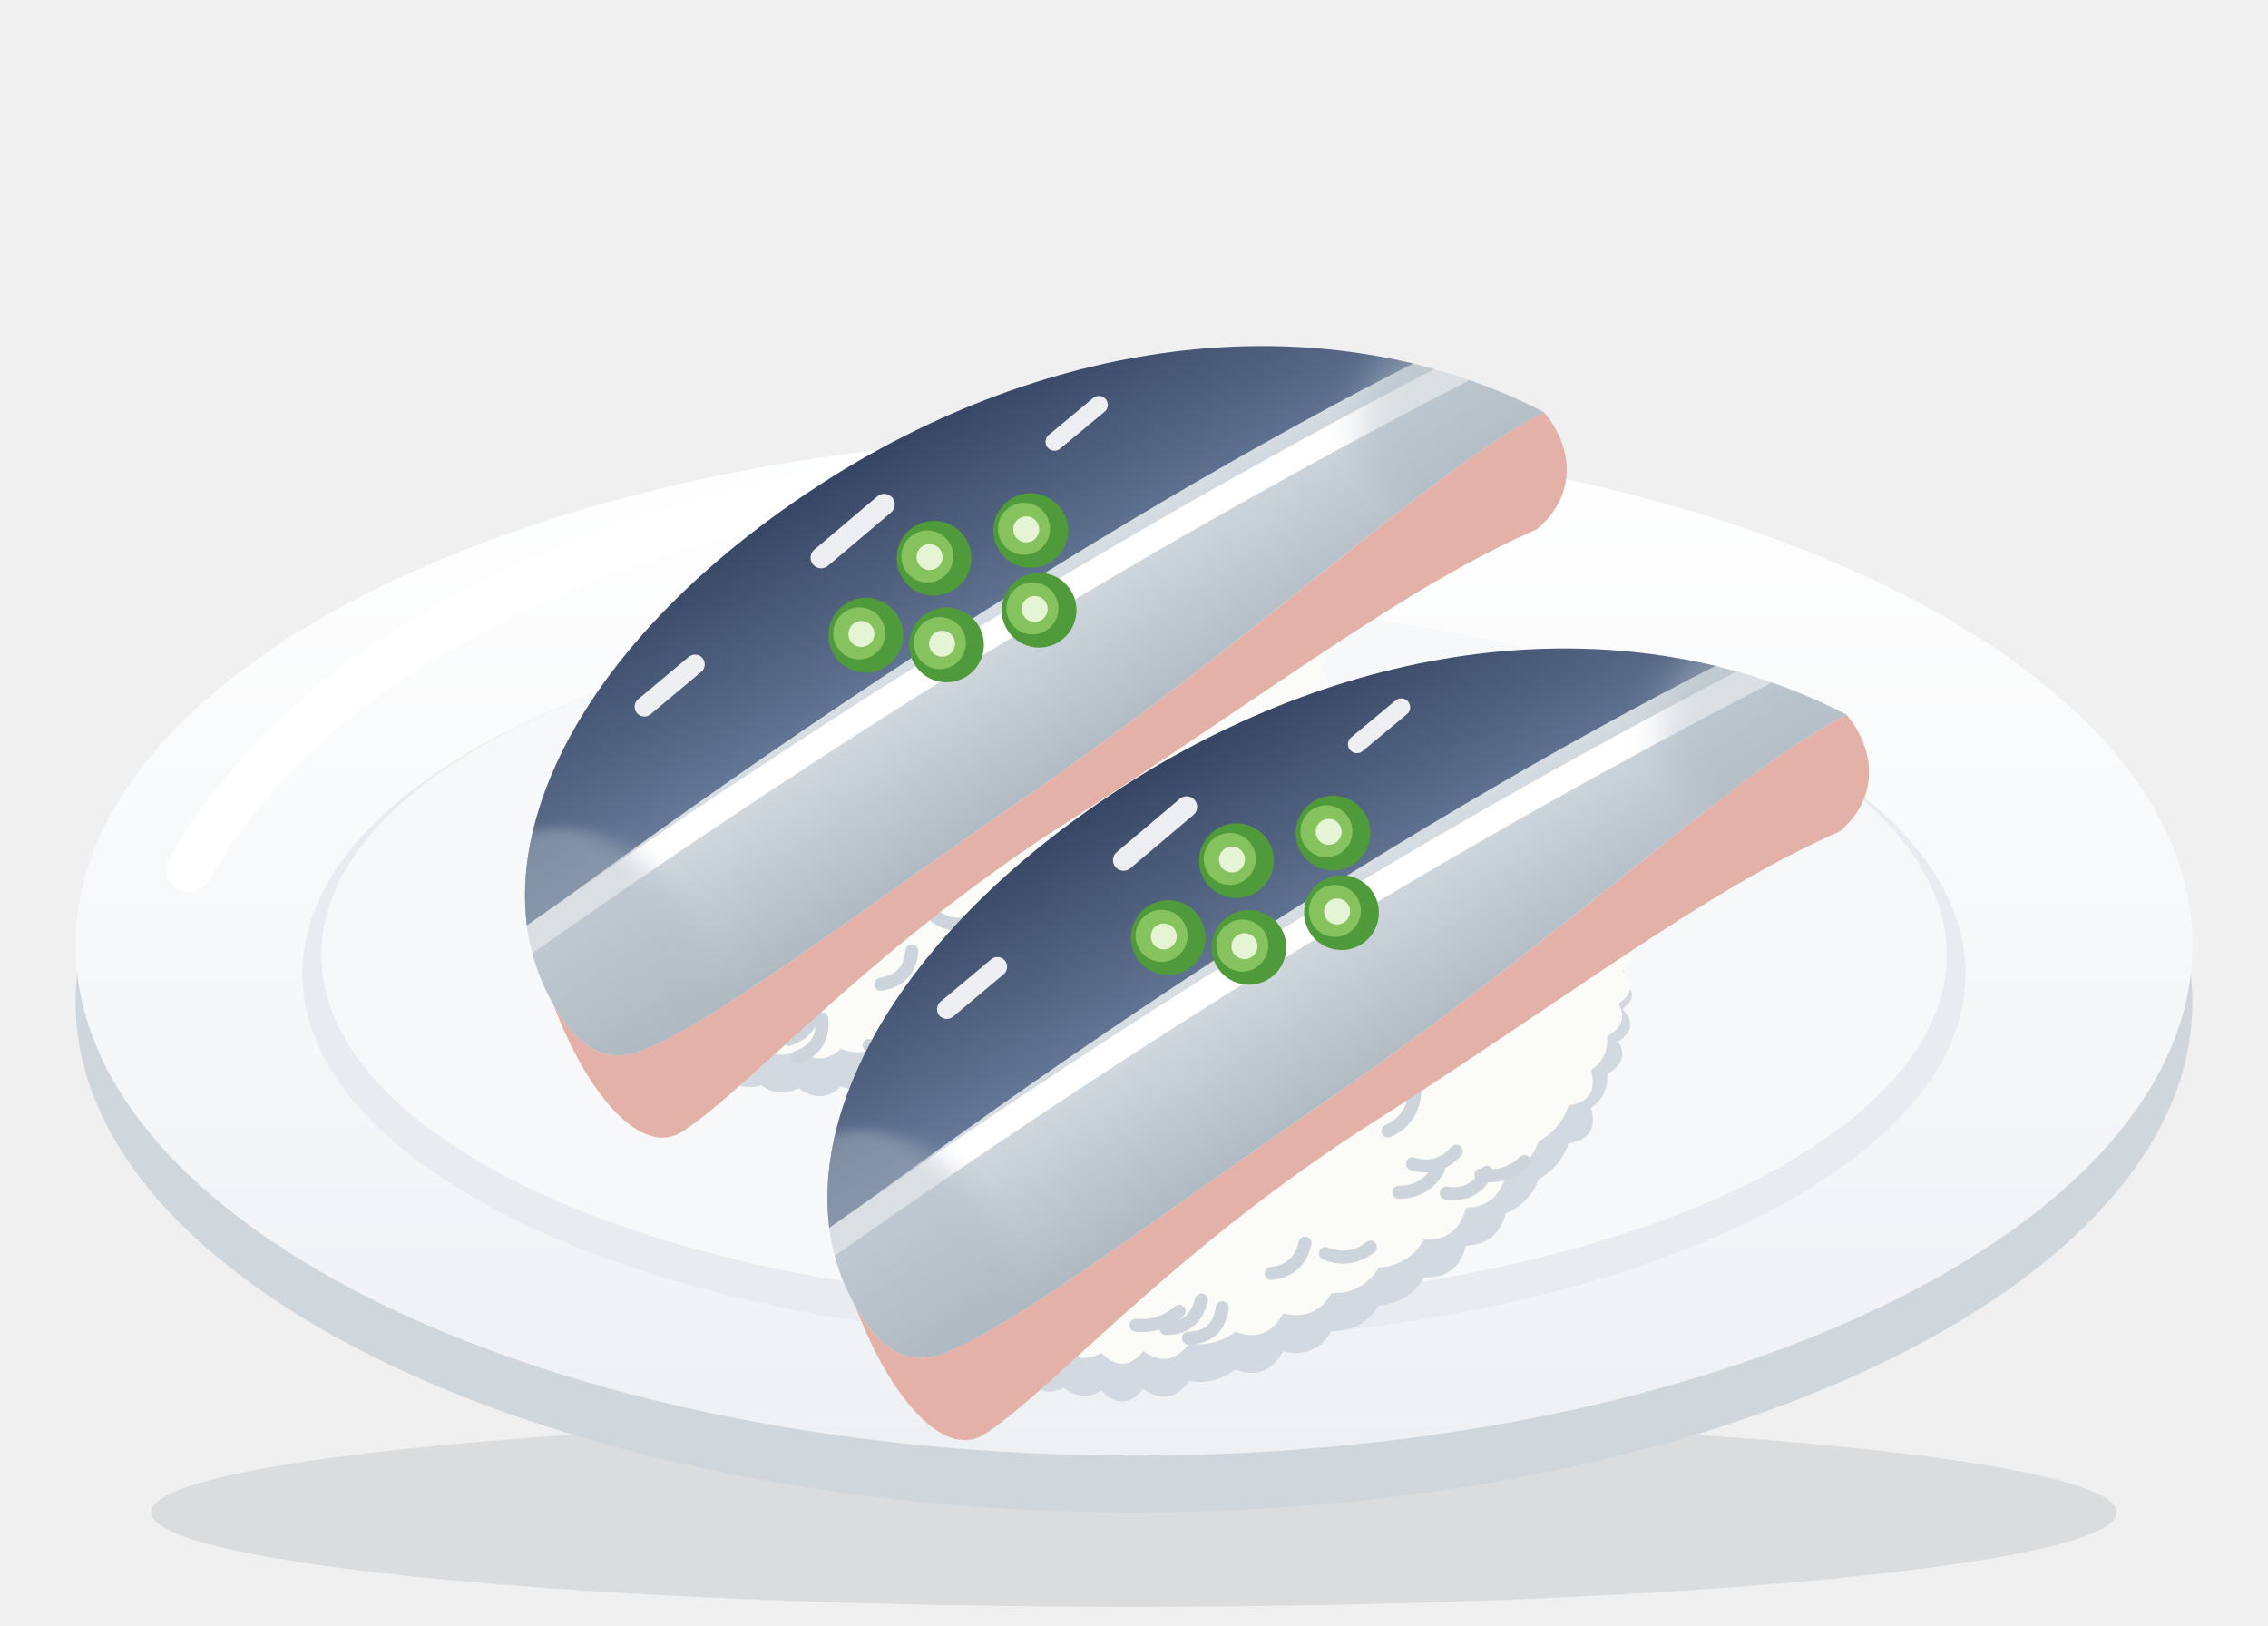
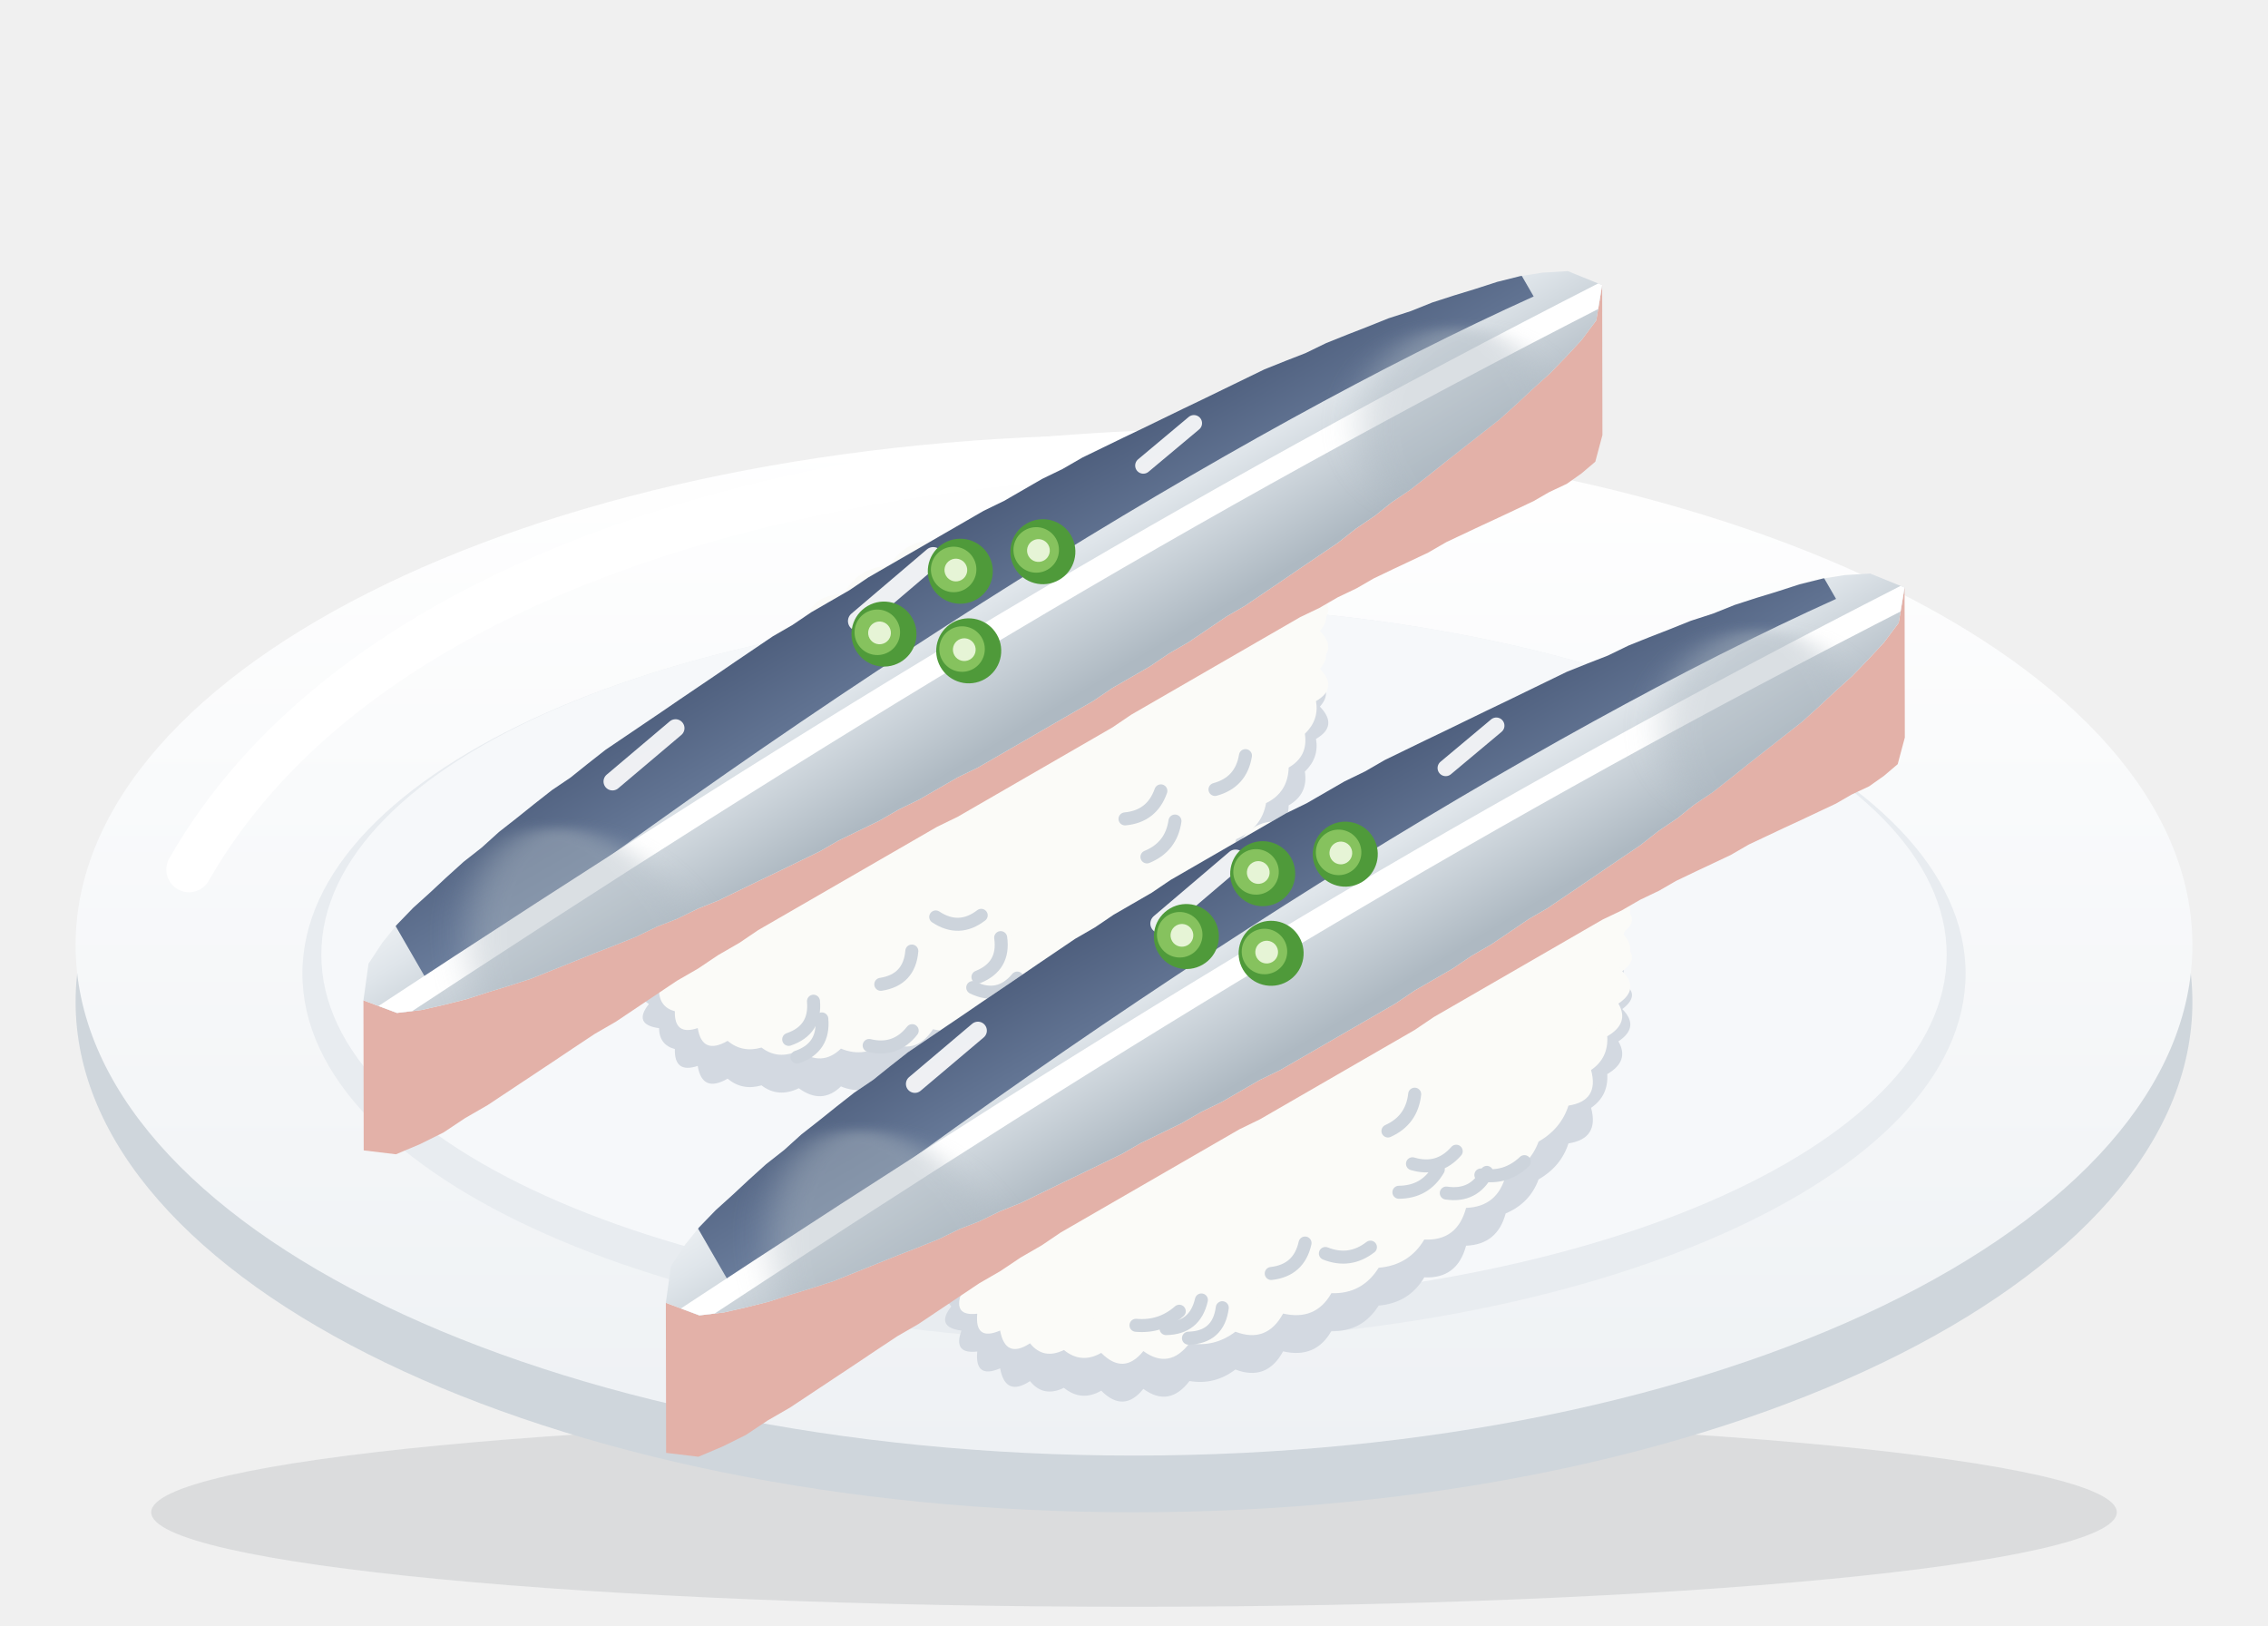
<svg xmlns="http://www.w3.org/2000/svg" viewBox="0 10 120 86">
  <defs>
    <filter id="soft" x="-20%" y="-50%" width="140%" height="200%">
      <feGaussianBlur stdDeviation="0.8" />
    </filter>
    <linearGradient id="plate" x1="0" y1="0" x2="0" y2="1">
      <stop offset="0" stop-color="#ffffff" />
      <stop offset="1" stop-color="#eef1f4" />
    </linearGradient>
    <linearGradient id="t" x1="0" y1="0" x2="0.15" y2="1">
      <stop offset="0" stop-color="#ffffff" />
      <stop offset="0.45" stop-color="#dfe5ea" />
      <stop offset="1" stop-color="#aeb9c2" />
    </linearGradient>
    <linearGradient id="back" x1="0" y1="0" x2="0" y2="1">
      <stop offset="0" stop-color="#2e3c5a" />
      <stop offset="1" stop-color="#6c7f9e" />
    </linearGradient>
  </defs>
  <ellipse cx="60" cy="90" rx="52" ry="5" fill="#1c2b36" opacity="0.10" />
  <ellipse cx="60" cy="63" rx="56" ry="27" fill="#cfd6dc" />
  <ellipse cx="60" cy="60" rx="56" ry="27" fill="url(#plate)" />
  <ellipse cx="60" cy="61.5" rx="44" ry="19.5" fill="#e8ecf0" />
  <ellipse cx="60" cy="60.5" rx="43" ry="18.5" fill="#f6f8fa" />
  <path d="M10 56 C18 42 38 35 60 34" fill="none" stroke="#fff" stroke-width="2.4" stroke-linecap="round" />
  <g transform="translate(52 54.5) rotate(-30) scale(0.86)">
    <path d="M23 0 Q23.4 0.9 22.8 1.6 Q23.3 2.8 22.1 3.2 Q22.5 4.8 20.9 4.8 Q20.5 5.9 19.3 6.2 Q18.8 7.5 17.4 7.5 Q16.6 8.8 15.1 8.7 Q14.1 9.9 12.4 9.7 Q11.2 10.9 9.6 10.5 Q8.3 12.1 6.5 11 Q5 12.5 3.3 11.4 Q1.7 12 0 11.5 Q-1.7 12.4 -3.3 11.4 Q-5 12.7 -6.5 11 Q-8.2 11.8 -9.6 10.5 Q-11.4 11.4 -12.4 9.7 Q-14.1 10 -15.1 8.7 Q-16.7 9.1 -17.4 7.5 Q-18.8 7.4 -19.3 6.2 Q-20.5 5.9 -20.9 4.8 Q-22.7 4.8 -22.1 3.2 Q-23.6 2.9 -22.8 1.6 Q-23.5 0.9 -23 0 Q-24.3 -1 -22.8 -1.6 Q-23.4 -2.8 -22.1 -3.2 Q-22.4 -4.7 -20.9 -4.8 Q-20.9 -6.2 -19.3 -6.2 Q-18.8 -7.5 -17.4 -7.5 Q-16.7 -9.1 -15.1 -8.7 Q-14.1 -10 -12.4 -9.7 Q-11.4 -11.4 -9.6 -10.5 Q-8.3 -12.1 -6.5 -11 Q-5 -12.4 -3.3 -11.4 Q-1.7 -12.4 -0 -11.5 Q1.7 -12.4 3.3 -11.4 Q5 -11.9 6.5 -11 Q8.2 -11.8 9.6 -10.5 Q11.2 -10.6 12.4 -9.7 Q14 -9.7 15.1 -8.7 Q16.5 -8.7 17.4 -7.5 Q18.9 -7.6 19.3 -6.2 Q21 -6.4 20.9 -4.8 Q22.6 -4.8 22.1 -3.2 Q23.1 -2.7 22.8 -1.6 Q23.7 -0.9 23 0 Z" fill="#d3d9e1" />
  </g>
  <g transform="translate(52 52.5) rotate(-30) scale(0.86)">
    <path d="M23 0 Q23.4 0.9 22.8 1.6 Q23.3 2.8 22.1 3.2 Q22.5 4.8 20.9 4.8 Q20.5 5.9 19.3 6.2 Q18.8 7.5 17.4 7.5 Q16.6 8.8 15.1 8.7 Q14.1 9.9 12.4 9.7 Q11.2 10.9 9.6 10.5 Q8.3 12.1 6.5 11 Q5 12.5 3.3 11.4 Q1.7 12 0 11.5 Q-1.7 12.4 -3.3 11.4 Q-5 12.7 -6.5 11 Q-8.2 11.8 -9.6 10.5 Q-11.4 11.4 -12.4 9.7 Q-14.1 10 -15.1 8.7 Q-16.7 9.1 -17.4 7.5 Q-18.8 7.4 -19.3 6.2 Q-20.5 5.9 -20.9 4.8 Q-22.7 4.8 -22.1 3.2 Q-23.6 2.9 -22.8 1.6 Q-23.5 0.9 -23 0 Q-24.3 -1 -22.8 -1.6 Q-23.4 -2.8 -22.1 -3.2 Q-22.4 -4.7 -20.9 -4.8 Q-20.9 -6.2 -19.3 -6.2 Q-18.8 -7.5 -17.4 -7.5 Q-16.7 -9.1 -15.1 -8.7 Q-14.1 -10 -12.4 -9.7 Q-11.4 -11.4 -9.6 -10.5 Q-8.3 -12.1 -6.5 -11 Q-5 -12.4 -3.3 -11.4 Q-1.7 -12.4 -0 -11.5 Q1.7 -12.4 3.3 -11.4 Q5 -11.9 6.5 -11 Q8.2 -11.8 9.6 -10.5 Q11.2 -10.6 12.4 -9.7 Q14 -9.7 15.1 -8.7 Q16.5 -8.7 17.4 -7.5 Q18.9 -7.6 19.3 -6.2 Q21 -6.4 20.9 -4.8 Q22.6 -4.8 22.1 -3.2 Q23.1 -2.7 22.8 -1.6 Q23.7 -0.9 23 0 Z" fill="#fbfbf8" />
  </g>
  <g transform="translate(52 50.5) rotate(-30) scale(0.86)">
    <path d="M23 0 Q23.4 0.9 22.8 1.6 Q23.3 2.8 22.1 3.2 Q22.5 4.8 20.9 4.8 Q20.5 5.9 19.3 6.2 Q18.8 7.5 17.4 7.5 Q16.6 8.8 15.1 8.7 Q14.1 9.9 12.4 9.7 Q11.2 10.9 9.6 10.5 Q8.3 12.1 6.5 11 Q5 12.5 3.3 11.4 Q1.7 12 0 11.5 Q-1.7 12.4 -3.3 11.4 Q-5 12.7 -6.5 11 Q-8.2 11.8 -9.6 10.5 Q-11.4 11.4 -12.4 9.7 Q-14.1 10 -15.1 8.7 Q-16.7 9.1 -17.4 7.5 Q-18.8 7.4 -19.3 6.2 Q-20.5 5.9 -20.9 4.8 Q-22.7 4.8 -22.1 3.2 Q-23.6 2.9 -22.8 1.6 Q-23.5 0.9 -23 0 Q-24.3 -1 -22.8 -1.6 Q-23.4 -2.8 -22.1 -3.2 Q-22.4 -4.7 -20.9 -4.8 Q-20.9 -6.2 -19.3 -6.2 Q-18.8 -7.5 -17.4 -7.5 Q-16.7 -9.1 -15.1 -8.7 Q-14.1 -10 -12.4 -9.7 Q-11.4 -11.4 -9.6 -10.5 Q-8.3 -12.1 -6.5 -11 Q-5 -12.4 -3.3 -11.4 Q-1.7 -12.4 -0 -11.5 Q1.7 -12.4 3.3 -11.4 Q5 -11.9 6.5 -11 Q8.2 -11.8 9.6 -10.5 Q11.2 -10.6 12.4 -9.7 Q14 -9.7 15.1 -8.7 Q16.5 -8.7 17.4 -7.5 Q18.9 -7.6 19.3 -6.2 Q21 -6.4 20.9 -4.8 Q22.6 -4.8 22.1 -3.2 Q23.1 -2.7 22.8 -1.6 Q23.7 -0.9 23 0 Z" fill="#fbfbf8" />
  </g>
  <g transform="translate(52 48.5) rotate(-30) scale(0.86)">
    <path d="M23 0 Q23.4 0.9 22.8 1.6 Q23.3 2.8 22.1 3.2 Q22.5 4.8 20.9 4.8 Q20.5 5.9 19.3 6.2 Q18.8 7.5 17.4 7.5 Q16.6 8.8 15.1 8.7 Q14.1 9.9 12.4 9.7 Q11.2 10.9 9.6 10.5 Q8.3 12.1 6.5 11 Q5 12.5 3.3 11.4 Q1.7 12 0 11.5 Q-1.7 12.4 -3.3 11.4 Q-5 12.7 -6.5 11 Q-8.2 11.8 -9.6 10.5 Q-11.4 11.4 -12.4 9.7 Q-14.1 10 -15.1 8.7 Q-16.7 9.1 -17.4 7.5 Q-18.8 7.4 -19.3 6.2 Q-20.5 5.9 -20.9 4.8 Q-22.7 4.8 -22.1 3.2 Q-23.6 2.9 -22.8 1.6 Q-23.5 0.9 -23 0 Q-24.3 -1 -22.8 -1.6 Q-23.4 -2.8 -22.1 -3.2 Q-22.4 -4.7 -20.9 -4.8 Q-20.9 -6.2 -19.3 -6.2 Q-18.8 -7.5 -17.4 -7.5 Q-16.7 -9.1 -15.1 -8.7 Q-14.1 -10 -12.4 -9.7 Q-11.4 -11.4 -9.6 -10.5 Q-8.3 -12.1 -6.5 -11 Q-5 -12.4 -3.3 -11.4 Q-1.7 -12.4 -0 -11.5 Q1.7 -12.4 3.3 -11.4 Q5 -11.9 6.5 -11 Q8.2 -11.8 9.6 -10.5 Q11.2 -10.6 12.4 -9.7 Q14 -9.7 15.1 -8.7 Q16.5 -8.7 17.4 -7.5 Q18.9 -7.6 19.3 -6.2 Q21 -6.4 20.9 -4.8 Q22.6 -4.8 22.1 -3.2 Q23.1 -2.7 22.8 -1.6 Q23.7 -0.9 23 0 Z" fill="#fbfbf8" />
  </g>
  <g transform="translate(52 52.5) rotate(-30) scale(0.86)">
    <path d="M-17.6 6.6 q1.4 1.1 2.8 0" transform="rotate(-27 -17.6 6.6)" fill="none" stroke="#cdd4dc" stroke-width="0.8" stroke-linecap="round" />
    <path d="M-17.7 7.8 q1.4 1.1 2.8 0" transform="rotate(-27 -17.7 7.8)" fill="none" stroke="#cdd4dc" stroke-width="0.8" stroke-linecap="round" />
    <path d="M-5.6 9.1 q1.4 1.1 2.8 0" transform="rotate(-30 -5.6 9.1)" fill="none" stroke="#cdd4dc" stroke-width="0.8" stroke-linecap="round" />
    <path d="M-11 6.5 q1.4 1.1 2.8 0" transform="rotate(-17 -11 6.5)" fill="none" stroke="#cdd4dc" stroke-width="0.8" stroke-linecap="round" />
    <path d="M12.8 6.4 q1.4 0.9 2.8 0" transform="rotate(-18 12.8 6.4)" fill="none" stroke="#cdd4dc" stroke-width="0.8" stroke-linecap="round" />
    <path d="M7.1 5.2 q1.4 0.9 2.8 0" transform="rotate(-8 7.1 5.2)" fill="none" stroke="#cdd4dc" stroke-width="0.8" stroke-linecap="round" />
    <path d="M-13.5 9.4 q1.4 0.9 2.8 0" transform="rotate(11 -13.5 9.4)" fill="none" stroke="#cdd4dc" stroke-width="0.8" stroke-linecap="round" />
    <path d="M7.1 7.9 q1.4 0.8 2.8 0" transform="rotate(-22 7.1 7.9)" fill="none" stroke="#cdd4dc" stroke-width="0.8" stroke-linecap="round" />
    <path d="M-6.2 9.5 q1.4 1.1 2.8 0" transform="rotate(18 -6.2 9.5)" fill="none" stroke="#cdd4dc" stroke-width="0.8" stroke-linecap="round" />
    <path d="M-6 4.6 q1.4 1 2.8 0" transform="rotate(28 -6 4.6)" fill="none" stroke="#cdd4dc" stroke-width="0.8" stroke-linecap="round" />
  </g>
  <g transform="translate(52 44) rotate(-30) scale(0.86)">
-     <path d="M-34 6 C-34 8.5 -33.5 10.6 -31 11.2 C-26 12 -16 10.6 -2 9.5 C16 8 30 4.5 37 5 C37.5 8 36 10.5 33 11 C24 10 14 11.5 -2 12.2 C-16 13 -26 16.5 -31 16.8 C-34 17 -35 12 -34 6 Z" fill="#e3b1a8" />
+     <path d="M-44 0 L-42.6 1.7 L-41.2 2.3 L-39.9 2.7 L-38.5 3.1 L-37.1 3.4 L-35.8 3.7 L-34.4 4 L-33 4.2 L-31.6 4.4 L-30.2 4.6 L-28.9 4.8 L-27.5 5 L-26.1 5.1 L-24.8 5.3 L-23.4 5.4 L-22 5.6 L-20.6 5.7 L-19.2 5.8 L-17.9 5.9 L-16.5 6 L-15.1 6.1 L-13.8 6.1 L-12.4 6.2 L-11 6.3 L-9.6 6.3 L-8.2 6.4 L-6.9 6.4 L-5.5 6.4 L-4.1 6.5 L-2.8 6.5 L-1.4 6.5 L0 6.5 L1.4 6.5 L2.8 6.5 L4.1 6.5 L5.5 6.4 L6.9 6.4 L8.2 6.4 L9.6 6.3 L11 6.3 L12.4 6.2 L13.8 6.1 L15.1 6.1 L16.5 6 L17.9 5.9 L19.2 5.8 L20.6 5.7 L22 5.6 L23.4 5.4 L24.8 5.3 L26.1 5.1 L27.5 5 L28.9 4.8 L30.2 4.6 L31.6 4.4 L33 4.2 L34.4 4 L35.8 3.7 L37.1 3.4 L38.5 3.1 L39.9 2.7 L41.2 2.3 L42.6 1.7 L44 0 L39.4 8 L38.2 9.2 L37.1 9.4 L36 9.5 L34.8 9.4 L33.7 9.4 L32.5 9.3 L31.3 9.2 L30.2 9.1 L29 9 L27.8 8.9 L26.5 8.9 L25.3 8.8 L24.1 8.7 L22.8 8.6 L21.6 8.6 L20.3 8.5 L19 8.5 L17.7 8.4 L16.4 8.4 L15.1 8.4 L13.8 8.4 L12.4 8.4 L11.1 8.4 L9.8 8.4 L8.4 8.4 L7.1 8.4 L5.7 8.4 L4.3 8.5 L3 8.5 L1.6 8.5 L0.2 8.5 L-1.2 8.5 L-2.5 8.5 L-3.9 8.5 L-5.3 8.5 L-6.7 8.5 L-8.1 8.4 L-9.4 8.4 L-10.8 8.4 L-12.2 8.4 L-13.6 8.4 L-15.1 8.4 L-16.5 8.4 L-17.9 8.4 L-19.3 8.4 L-20.8 8.4 L-22.2 8.5 L-23.7 8.5 L-25.2 8.6 L-26.7 8.6 L-28.2 8.7 L-29.7 8.8 L-31.2 8.9 L-32.7 8.9 L-34.3 9 L-35.8 9.1 L-37.4 9.2 L-39 9.3 L-40.6 9.4 L-42.2 9.4 L-43.8 9.5 L-45.4 9.4 L-47 9.2 L-48.6 8 Z" fill="#e3b1a8" />
  </g>
  <g transform="translate(52 44) rotate(-30) scale(0.86)">
    <clipPath id="c0">
-       <path d="M-34 6 C-34 -4 -22 -13 -2 -13.5 C16 -13.8 30 -6 37 5 C30 4.5 16 8 -2 9.5 C-16 10.6 -26 12 -31 11.2 C-33.5 10.6 -34 8.5 -34 6 Z" />
+       <path d="M-44 -0 L-42.6 -1.8 L-41.2 -2.5 L-39.9 -3 L-38.5 -3.4 L-37.1 -3.7 L-35.8 -4 L-34.4 -4.3 L-33 -4.5 L-31.6 -4.8 L-30.2 -5 L-28.9 -5.2 L-27.5 -5.4 L-26.1 -5.5 L-24.8 -5.7 L-23.4 -5.9 L-22 -6 L-20.6 -6.1 L-19.2 -6.2 L-17.9 -6.3 L-16.5 -6.4 L-15.1 -6.5 L-13.8 -6.6 L-12.4 -6.7 L-11 -6.8 L-9.6 -6.8 L-8.2 -6.9 L-6.9 -6.9 L-5.5 -6.9 L-4.1 -7 L-2.8 -7 L-1.4 -7 L0 -7 L1.4 -7 L2.8 -7 L4.1 -7 L5.5 -6.9 L6.9 -6.9 L8.2 -6.9 L9.6 -6.8 L11 -6.8 L12.4 -6.7 L13.8 -6.6 L15.1 -6.5 L16.5 -6.4 L17.9 -6.3 L19.2 -6.2 L20.6 -6.1 L22 -6 L23.4 -5.9 L24.8 -5.7 L26.1 -5.5 L27.5 -5.4 L28.9 -5.2 L30.2 -5 L31.6 -4.8 L33 -4.5 L34.4 -4.3 L35.8 -4 L37.1 -3.7 L38.5 -3.4 L39.9 -3 L41.2 -2.5 L42.6 -1.8 L44 -0 L44 0 L42.6 1.7 L41.2 2.3 L39.9 2.7 L38.5 3.1 L37.1 3.4 L35.8 3.7 L34.4 4 L33 4.2 L31.6 4.4 L30.2 4.6 L28.9 4.8 L27.5 5 L26.1 5.1 L24.8 5.3 L23.4 5.4 L22 5.6 L20.6 5.7 L19.2 5.8 L17.9 5.9 L16.5 6 L15.1 6.1 L13.8 6.1 L12.4 6.2 L11 6.3 L9.6 6.3 L8.2 6.4 L6.9 6.4 L5.5 6.4 L4.1 6.5 L2.8 6.5 L1.4 6.5 L0 6.5 L-1.4 6.5 L-2.8 6.5 L-4.1 6.5 L-5.5 6.4 L-6.9 6.4 L-8.2 6.4 L-9.6 6.3 L-11 6.3 L-12.4 6.2 L-13.8 6.1 L-15.1 6.1 L-16.5 6 L-17.9 5.9 L-19.2 5.8 L-20.6 5.7 L-22 5.6 L-23.4 5.4 L-24.8 5.3 L-26.1 5.1 L-27.5 5 L-28.9 4.8 L-30.2 4.6 L-31.6 4.4 L-33 4.2 L-34.4 4 L-35.8 3.7 L-37.1 3.4 L-38.5 3.1 L-39.9 2.7 L-41.2 2.3 L-42.6 1.7 L-44 0 Z" />
    </clipPath>
-     <path d="M-34 6 C-34 -4 -22 -13 -2 -13.5 C16 -13.8 30 -6 37 5 C30 4.5 16 8 -2 9.5 C-16 10.6 -26 12 -31 11.2 C-33.5 10.6 -34 8.5 -34 6 Z" fill="url(#t)" />
+     <path d="M-44 -0 L-42.6 -1.8 L-41.2 -2.5 L-39.9 -3 L-38.5 -3.4 L-37.1 -3.7 L-35.8 -4 L-34.4 -4.3 L-33 -4.5 L-31.6 -4.8 L-30.2 -5 L-28.9 -5.2 L-27.5 -5.4 L-26.1 -5.5 L-24.8 -5.7 L-23.4 -5.9 L-22 -6 L-20.6 -6.1 L-19.2 -6.2 L-17.9 -6.3 L-16.5 -6.4 L-15.1 -6.5 L-13.8 -6.6 L-12.4 -6.7 L-11 -6.8 L-9.6 -6.8 L-8.2 -6.9 L-6.9 -6.9 L-5.5 -6.9 L-4.1 -7 L-2.8 -7 L-1.4 -7 L0 -7 L1.4 -7 L2.8 -7 L4.1 -7 L5.5 -6.9 L6.9 -6.9 L8.2 -6.9 L9.6 -6.8 L11 -6.8 L12.4 -6.7 L13.8 -6.6 L15.1 -6.5 L16.5 -6.4 L17.9 -6.3 L19.2 -6.2 L20.6 -6.1 L22 -6 L23.4 -5.9 L24.8 -5.7 L26.1 -5.5 L27.5 -5.4 L28.9 -5.2 L30.2 -5 L31.6 -4.8 L33 -4.5 L34.4 -4.3 L35.8 -4 L37.1 -3.7 L38.5 -3.4 L39.9 -3 L41.2 -2.5 L42.6 -1.8 L44 -0 L44 0 L42.6 1.7 L41.2 2.3 L39.9 2.7 L38.5 3.1 L37.1 3.4 L35.8 3.7 L34.4 4 L33 4.2 L31.6 4.4 L30.2 4.6 L28.9 4.8 L27.5 5 L26.1 5.1 L24.8 5.3 L23.4 5.4 L22 5.6 L20.6 5.7 L19.2 5.8 L17.9 5.9 L16.5 6 L15.1 6.1 L13.8 6.1 L12.4 6.2 L11 6.3 L9.6 6.3 L8.2 6.4 L6.9 6.4 L5.5 6.4 L4.1 6.5 L2.8 6.5 L1.4 6.5 L0 6.5 L-1.4 6.5 L-2.8 6.5 L-4.1 6.5 L-5.5 6.4 L-6.9 6.4 L-8.2 6.4 L-9.6 6.3 L-11 6.3 L-12.4 6.2 L-13.8 6.1 L-15.1 6.1 L-16.5 6 L-17.9 5.9 L-19.2 5.8 L-20.6 5.7 L-22 5.6 L-23.4 5.4 L-24.8 5.3 L-26.1 5.1 L-27.5 5 L-28.9 4.8 L-30.2 4.6 L-31.6 4.4 L-33 4.2 L-34.4 4 L-35.8 3.7 L-37.1 3.4 L-38.5 3.1 L-39.9 2.7 L-41.2 2.3 L-42.6 1.7 L-44 0 Z" fill="url(#t)" />
    <g clip-path="url(#c0)">
-       <path d="M-40 -16 H40 V-1 C20 -3 -10 -2 -40 2 Z" fill="url(#back)" />
-       <path d="M-40 2.5 C-10 -0.5 15 -1 40 0.5" fill="none" stroke="#ffffff" stroke-width="1.6" />
-       <path d="M-20 -7 l4 -0.7" stroke="#fff" stroke-width="1.2" stroke-linecap="round" opacity="0.9" />
-       <path d="M-6 -9.5 l5 -0.9" stroke="#fff" stroke-width="1.3" stroke-linecap="round" opacity="0.9" />
-       <path d="M10 -8.5 l3.5 -0.6" stroke="#fff" stroke-width="1.1" stroke-linecap="round" opacity="0.9" />
+       <path d="M-40 -16 H40 V-1.5 C20 -3.5 -10 -2.5 -40 1.5 Z" fill="url(#back)" />
+       <path d="M-44 1.5 C-10 -0.5 15 -1 44 0.5" fill="none" stroke="#ffffff" stroke-width="1.4" />
+       <path d="M-24 -4 l5 -0.9" stroke="#fff" stroke-width="1.1" stroke-linecap="round" opacity="0.9" />
+       <path d="M-6 -5 l6 -1.1" stroke="#fff" stroke-width="1.2" stroke-linecap="round" opacity="0.9" />
+       <path d="M14 -4.5 l4 -0.7" stroke="#fff" stroke-width="1" stroke-linecap="round" opacity="0.9" />
      <ellipse cx="-31" cy="6" rx="7" ry="10" fill="#aeb9c2" opacity="0.45" filter="url(#soft)" />
      <ellipse cx="32" cy="3" rx="6" ry="6" fill="#aeb9c2" opacity="0.45" filter="url(#soft)" />
    </g>
-     <circle cx="-6" cy="-4" r="2.3" fill="#4f9a3a" />
-     <circle cx="-6.3" cy="-4.3" r="1.6" fill="#86c25e" />
-     <circle cx="-6.2" cy="-4.2" r="0.8" fill="#e6f4d6" />
-     <circle cx="0" cy="-6" r="2.3" fill="#4f9a3a" />
-     <circle cx="-0.3" cy="-6.3" r="1.6" fill="#86c25e" />
-     <circle cx="-0.2" cy="-6.2" r="0.8" fill="#e6f4d6" />
-     <circle cx="6" cy="-4.5" r="2.3" fill="#4f9a3a" />
-     <circle cx="5.7" cy="-4.8" r="1.6" fill="#86c25e" />
-     <circle cx="5.8" cy="-4.7" r="0.8" fill="#e6f4d6" />
-     <circle cx="-2" cy="-1" r="2.3" fill="#4f9a3a" />
-     <circle cx="-2.3" cy="-1.3" r="1.6" fill="#86c25e" />
-     <circle cx="-2.2" cy="-1.2" r="0.8" fill="#e6f4d6" />
-     <circle cx="4" cy="0" r="2.3" fill="#4f9a3a" />
-     <circle cx="3.7" cy="-0.3" r="1.6" fill="#86c25e" />
-     <circle cx="3.8" cy="-0.2" r="0.8" fill="#e6f4d6" />
+     <circle cx="-5" cy="-3.5" r="2" fill="#4f9a3a" />
+     <circle cx="-5.3" cy="-3.8" r="1.4" fill="#86c25e" />
+     <circle cx="-5.2" cy="-3.7" r="0.7" fill="#e6f4d6" />
+     <circle cx="1" cy="-4.5" r="2" fill="#4f9a3a" />
+     <circle cx="0.7" cy="-4.8" r="1.4" fill="#86c25e" />
+     <circle cx="0.8" cy="-4.7" r="0.7" fill="#e6f4d6" />
+     <circle cx="6" cy="-3" r="2" fill="#4f9a3a" />
+     <circle cx="5.7" cy="-3.3" r="1.4" fill="#86c25e" />
+     <circle cx="5.8" cy="-3.2" r="0.7" fill="#e6f4d6" />
+     <circle cx="-1" cy="0" r="2" fill="#4f9a3a" />
+     <circle cx="-1.3" cy="-0.3" r="1.4" fill="#86c25e" />
+     <circle cx="-1.2" cy="-0.2" r="0.7" fill="#e6f4d6" />
  </g>
  <g transform="translate(68 70.5) rotate(-30) scale(0.86)">
    <path d="M23 0 Q24.1 1 22.8 1.6 Q23.7 3 22.1 3.2 Q22.5 4.7 20.9 4.8 Q20.9 6.2 19.3 6.2 Q18.7 7.4 17.4 7.5 Q16.9 9.4 15.1 8.7 Q14 9.7 12.4 9.7 Q11.2 10.7 9.6 10.5 Q8.2 11.9 6.5 11 Q5 12.5 3.3 11.4 Q1.7 12.3 0 11.5 Q-1.7 12.4 -3.3 11.4 Q-5 12.4 -6.5 11 Q-8.3 12.1 -9.6 10.5 Q-11.2 10.7 -12.4 9.7 Q-14.3 10.5 -15.1 8.7 Q-16.9 9.4 -17.4 7.5 Q-18.8 7.5 -19.3 6.2 Q-20.7 6.1 -20.9 4.8 Q-22.7 4.9 -22.1 3.2 Q-23.8 3 -22.8 1.6 Q-24.2 1 -23 0 Q-24.3 -1 -22.8 -1.6 Q-23 -2.7 -22.1 -3.2 Q-22.5 -4.7 -20.9 -4.8 Q-20.7 -6.1 -19.3 -6.2 Q-19.2 -8.1 -17.4 -7.5 Q-16.7 -9 -15.1 -8.7 Q-14 -9.7 -12.4 -9.7 Q-11.3 -11.1 -9.6 -10.5 Q-8.3 -12.1 -6.5 -11 Q-5 -12.4 -3.3 -11.4 Q-1.7 -12.3 -0 -11.5 Q1.7 -12.7 3.3 -11.4 Q5 -12.3 6.5 -11 Q8.2 -11.5 9.6 -10.5 Q11.2 -10.8 12.4 -9.7 Q14.3 -10.5 15.1 -8.7 Q16.5 -8.6 17.4 -7.5 Q19.2 -8 19.3 -6.2 Q20.9 -6.2 20.9 -4.8 Q22.6 -4.8 22.1 -3.2 Q23 -2.7 22.8 -1.6 Q23.6 -0.9 23 0 Z" fill="#d3d9e1" />
  </g>
  <g transform="translate(68 68.5) rotate(-30) scale(0.86)">
    <path d="M23 0 Q24.1 1 22.8 1.6 Q23.7 3 22.1 3.2 Q22.5 4.7 20.9 4.8 Q20.9 6.2 19.3 6.2 Q18.7 7.4 17.4 7.5 Q16.9 9.4 15.1 8.7 Q14 9.7 12.4 9.7 Q11.2 10.7 9.6 10.5 Q8.2 11.9 6.5 11 Q5 12.5 3.3 11.4 Q1.7 12.3 0 11.5 Q-1.7 12.4 -3.3 11.4 Q-5 12.4 -6.5 11 Q-8.3 12.1 -9.6 10.5 Q-11.2 10.7 -12.4 9.7 Q-14.3 10.5 -15.1 8.7 Q-16.9 9.4 -17.4 7.5 Q-18.8 7.5 -19.3 6.2 Q-20.7 6.1 -20.9 4.8 Q-22.7 4.9 -22.1 3.2 Q-23.8 3 -22.8 1.6 Q-24.2 1 -23 0 Q-24.3 -1 -22.8 -1.6 Q-23 -2.7 -22.1 -3.2 Q-22.5 -4.7 -20.9 -4.8 Q-20.7 -6.1 -19.3 -6.2 Q-19.2 -8.1 -17.4 -7.5 Q-16.7 -9 -15.1 -8.7 Q-14 -9.7 -12.4 -9.7 Q-11.3 -11.1 -9.6 -10.5 Q-8.3 -12.1 -6.5 -11 Q-5 -12.4 -3.3 -11.4 Q-1.7 -12.3 -0 -11.5 Q1.7 -12.7 3.3 -11.4 Q5 -12.3 6.5 -11 Q8.2 -11.5 9.6 -10.5 Q11.2 -10.8 12.4 -9.7 Q14.3 -10.5 15.1 -8.7 Q16.5 -8.6 17.4 -7.5 Q19.2 -8 19.3 -6.2 Q20.9 -6.2 20.9 -4.8 Q22.6 -4.8 22.1 -3.2 Q23 -2.7 22.8 -1.6 Q23.6 -0.9 23 0 Z" fill="#fbfbf8" />
  </g>
  <g transform="translate(68 66.5) rotate(-30) scale(0.86)">
    <path d="M23 0 Q24.1 1 22.8 1.6 Q23.7 3 22.1 3.2 Q22.5 4.7 20.9 4.8 Q20.9 6.2 19.3 6.2 Q18.7 7.4 17.4 7.5 Q16.9 9.4 15.1 8.7 Q14 9.7 12.4 9.7 Q11.2 10.7 9.6 10.5 Q8.2 11.9 6.5 11 Q5 12.5 3.3 11.4 Q1.7 12.3 0 11.5 Q-1.7 12.4 -3.3 11.4 Q-5 12.4 -6.5 11 Q-8.3 12.1 -9.6 10.5 Q-11.2 10.7 -12.4 9.7 Q-14.3 10.5 -15.1 8.7 Q-16.9 9.4 -17.4 7.5 Q-18.8 7.5 -19.3 6.2 Q-20.7 6.1 -20.9 4.8 Q-22.7 4.9 -22.1 3.2 Q-23.8 3 -22.8 1.6 Q-24.2 1 -23 0 Q-24.3 -1 -22.8 -1.6 Q-23 -2.7 -22.1 -3.2 Q-22.5 -4.7 -20.9 -4.8 Q-20.7 -6.1 -19.3 -6.2 Q-19.2 -8.1 -17.4 -7.5 Q-16.7 -9 -15.1 -8.7 Q-14 -9.7 -12.4 -9.7 Q-11.3 -11.1 -9.6 -10.5 Q-8.3 -12.1 -6.5 -11 Q-5 -12.4 -3.3 -11.4 Q-1.7 -12.3 -0 -11.5 Q1.7 -12.7 3.3 -11.4 Q5 -12.3 6.5 -11 Q8.2 -11.5 9.6 -10.5 Q11.2 -10.8 12.4 -9.7 Q14.3 -10.5 15.1 -8.7 Q16.5 -8.6 17.4 -7.5 Q19.2 -8 19.3 -6.2 Q20.9 -6.2 20.9 -4.8 Q22.6 -4.8 22.1 -3.2 Q23 -2.7 22.8 -1.6 Q23.6 -0.9 23 0 Z" fill="#fbfbf8" />
  </g>
  <g transform="translate(68 64.5) rotate(-30) scale(0.86)">
    <path d="M23 0 Q24.1 1 22.8 1.6 Q23.7 3 22.1 3.2 Q22.5 4.7 20.9 4.8 Q20.9 6.2 19.3 6.2 Q18.7 7.4 17.4 7.5 Q16.9 9.4 15.1 8.7 Q14 9.7 12.4 9.7 Q11.2 10.7 9.6 10.5 Q8.2 11.9 6.5 11 Q5 12.5 3.3 11.4 Q1.7 12.3 0 11.5 Q-1.7 12.4 -3.3 11.4 Q-5 12.4 -6.5 11 Q-8.3 12.1 -9.6 10.5 Q-11.2 10.7 -12.4 9.7 Q-14.3 10.5 -15.1 8.7 Q-16.9 9.4 -17.4 7.5 Q-18.8 7.5 -19.3 6.2 Q-20.7 6.1 -20.9 4.8 Q-22.7 4.9 -22.1 3.2 Q-23.8 3 -22.8 1.6 Q-24.2 1 -23 0 Q-24.3 -1 -22.8 -1.6 Q-23 -2.7 -22.1 -3.2 Q-22.5 -4.7 -20.9 -4.8 Q-20.7 -6.1 -19.3 -6.2 Q-19.2 -8.1 -17.4 -7.5 Q-16.7 -9 -15.1 -8.7 Q-14 -9.7 -12.4 -9.7 Q-11.3 -11.1 -9.6 -10.5 Q-8.3 -12.1 -6.5 -11 Q-5 -12.4 -3.3 -11.4 Q-1.7 -12.3 -0 -11.5 Q1.7 -12.7 3.3 -11.4 Q5 -12.3 6.5 -11 Q8.2 -11.5 9.6 -10.5 Q11.2 -10.8 12.4 -9.7 Q14.3 -10.5 15.1 -8.7 Q16.5 -8.6 17.4 -7.5 Q19.2 -8 19.3 -6.2 Q20.9 -6.2 20.9 -4.8 Q22.6 -4.8 22.1 -3.2 Q23 -2.7 22.8 -1.6 Q23.6 -0.9 23 0 Z" fill="#fbfbf8" />
  </g>
  <g transform="translate(68 68.5) rotate(-30) scale(0.86)">
    <path d="M5.9 9.6 q1.4 1 2.8 0" transform="rotate(3 5.9 9.6)" fill="none" stroke="#cdd4dc" stroke-width="0.8" stroke-linecap="round" />
    <path d="M3.4 8.1 q1.4 0.8 2.8 0" transform="rotate(0 3.4 8.1)" fill="none" stroke="#cdd4dc" stroke-width="0.8" stroke-linecap="round" />
    <path d="M-13.2 8.2 q1.4 1.1 2.8 0" transform="rotate(-9 -13.2 8.2)" fill="none" stroke="#cdd4dc" stroke-width="0.8" stroke-linecap="round" />
    <path d="M-14.7 7.1 q1.4 0.6 2.8 0" transform="rotate(12 -14.7 7.1)" fill="none" stroke="#cdd4dc" stroke-width="0.8" stroke-linecap="round" />
    <path d="M-12.3 9.4 q1.4 1.2 2.8 0" transform="rotate(-12 -12.3 9.4)" fill="none" stroke="#cdd4dc" stroke-width="0.8" stroke-linecap="round" />
    <path d="M-2.4 9.1 q1.4 0.8 2.8 0" transform="rotate(22 -2.4 9.1)" fill="none" stroke="#cdd4dc" stroke-width="0.8" stroke-linecap="round" />
    <path d="M8.3 9.7 q1.4 0.7 2.8 0" transform="rotate(13 8.3 9.7)" fill="none" stroke="#cdd4dc" stroke-width="0.8" stroke-linecap="round" />
    <path d="M4.7 4.5 q1.4 0.8 2.8 0" transform="rotate(-24 4.7 4.5)" fill="none" stroke="#cdd4dc" stroke-width="0.8" stroke-linecap="round" />
    <path d="M5 7 q1.4 0.9 2.8 0" transform="rotate(14 5 7)" fill="none" stroke="#cdd4dc" stroke-width="0.8" stroke-linecap="round" />
    <path d="M-5.9 8.5 q1.4 1 2.8 0" transform="rotate(-12 -5.9 8.5)" fill="none" stroke="#cdd4dc" stroke-width="0.8" stroke-linecap="round" />
  </g>
  <g transform="translate(68 60) rotate(-30) scale(0.86)">
-     <path d="M-34 6 C-34 8.5 -33.5 10.6 -31 11.2 C-26 12 -16 10.6 -2 9.5 C16 8 30 4.5 37 5 C37.5 8 36 10.5 33 11 C24 10 14 11.5 -2 12.2 C-16 13 -26 16.5 -31 16.8 C-34 17 -35 12 -34 6 Z" fill="#e3b1a8" />
+     <path d="M-44 0 L-42.6 1.7 L-41.2 2.3 L-39.9 2.7 L-38.5 3.1 L-37.1 3.4 L-35.8 3.7 L-34.4 4 L-33 4.2 L-31.6 4.4 L-30.2 4.6 L-28.9 4.8 L-27.5 5 L-26.1 5.1 L-24.8 5.3 L-23.4 5.4 L-22 5.6 L-20.6 5.7 L-19.2 5.8 L-17.9 5.9 L-16.5 6 L-15.1 6.1 L-13.8 6.1 L-12.4 6.2 L-11 6.3 L-9.6 6.3 L-8.2 6.4 L-6.9 6.4 L-5.5 6.4 L-4.1 6.5 L-2.8 6.5 L-1.4 6.5 L0 6.5 L1.4 6.5 L2.8 6.5 L4.1 6.5 L5.5 6.4 L6.9 6.4 L8.2 6.4 L9.6 6.3 L11 6.3 L12.4 6.2 L13.8 6.1 L15.1 6.1 L16.5 6 L17.9 5.9 L19.2 5.8 L20.6 5.7 L22 5.6 L23.4 5.4 L24.8 5.3 L26.1 5.1 L27.5 5 L28.9 4.8 L30.2 4.6 L31.6 4.4 L33 4.2 L34.4 4 L35.8 3.7 L37.1 3.4 L38.5 3.1 L39.9 2.7 L41.2 2.3 L42.6 1.7 L44 0 L39.4 8 L38.2 9.2 L37.1 9.4 L36 9.5 L34.8 9.4 L33.7 9.4 L32.5 9.3 L31.3 9.2 L30.2 9.1 L29 9 L27.8 8.9 L26.5 8.9 L25.3 8.8 L24.1 8.7 L22.8 8.6 L21.6 8.6 L20.3 8.5 L19 8.5 L17.7 8.4 L16.4 8.4 L15.1 8.4 L13.8 8.4 L12.4 8.4 L11.1 8.4 L9.8 8.4 L8.4 8.4 L7.1 8.4 L5.7 8.4 L4.3 8.5 L3 8.5 L1.6 8.5 L0.2 8.5 L-1.2 8.5 L-2.5 8.5 L-3.9 8.5 L-5.3 8.5 L-6.7 8.5 L-8.1 8.4 L-9.4 8.4 L-10.8 8.4 L-12.2 8.4 L-13.6 8.4 L-15.1 8.4 L-16.5 8.4 L-17.9 8.4 L-19.3 8.4 L-20.8 8.4 L-22.2 8.5 L-23.7 8.5 L-25.2 8.6 L-26.7 8.6 L-28.2 8.7 L-29.7 8.8 L-31.2 8.9 L-32.7 8.9 L-34.3 9 L-35.8 9.1 L-37.4 9.2 L-39 9.3 L-40.6 9.4 L-42.2 9.4 L-43.8 9.5 L-45.4 9.4 L-47 9.2 L-48.6 8 Z" fill="#e3b1a8" />
  </g>
  <g transform="translate(68 60) rotate(-30) scale(0.86)">
    <clipPath id="c1">
-       <path d="M-34 6 C-34 -4 -22 -13 -2 -13.5 C16 -13.8 30 -6 37 5 C30 4.5 16 8 -2 9.5 C-16 10.6 -26 12 -31 11.2 C-33.5 10.6 -34 8.5 -34 6 Z" />
+       <path d="M-44 -0 L-42.6 -1.8 L-41.2 -2.5 L-39.9 -3 L-38.5 -3.4 L-37.1 -3.7 L-35.8 -4 L-34.4 -4.3 L-33 -4.5 L-31.6 -4.8 L-30.2 -5 L-28.9 -5.2 L-27.5 -5.4 L-26.1 -5.5 L-24.8 -5.7 L-23.4 -5.9 L-22 -6 L-20.6 -6.1 L-19.2 -6.2 L-17.9 -6.3 L-16.5 -6.4 L-15.1 -6.5 L-13.8 -6.6 L-12.4 -6.7 L-11 -6.8 L-9.6 -6.8 L-8.2 -6.9 L-6.9 -6.9 L-5.5 -6.9 L-4.1 -7 L-2.8 -7 L-1.4 -7 L0 -7 L1.4 -7 L2.8 -7 L4.1 -7 L5.5 -6.9 L6.9 -6.9 L8.2 -6.9 L9.6 -6.8 L11 -6.8 L12.4 -6.7 L13.8 -6.6 L15.1 -6.5 L16.5 -6.4 L17.9 -6.3 L19.2 -6.2 L20.6 -6.1 L22 -6 L23.4 -5.9 L24.8 -5.7 L26.1 -5.5 L27.5 -5.4 L28.9 -5.2 L30.2 -5 L31.6 -4.8 L33 -4.5 L34.4 -4.3 L35.8 -4 L37.1 -3.7 L38.5 -3.4 L39.9 -3 L41.2 -2.5 L42.6 -1.8 L44 -0 L44 0 L42.6 1.7 L41.2 2.3 L39.9 2.7 L38.5 3.1 L37.1 3.4 L35.8 3.7 L34.4 4 L33 4.2 L31.6 4.4 L30.2 4.6 L28.9 4.8 L27.5 5 L26.1 5.1 L24.8 5.3 L23.4 5.4 L22 5.6 L20.6 5.7 L19.2 5.8 L17.9 5.9 L16.5 6 L15.1 6.1 L13.8 6.1 L12.4 6.2 L11 6.3 L9.6 6.3 L8.2 6.4 L6.9 6.4 L5.5 6.4 L4.1 6.5 L2.8 6.5 L1.4 6.5 L0 6.5 L-1.4 6.5 L-2.8 6.5 L-4.1 6.5 L-5.5 6.4 L-6.9 6.4 L-8.2 6.4 L-9.6 6.3 L-11 6.3 L-12.4 6.2 L-13.8 6.1 L-15.1 6.1 L-16.5 6 L-17.9 5.9 L-19.2 5.8 L-20.6 5.7 L-22 5.6 L-23.4 5.4 L-24.8 5.3 L-26.1 5.1 L-27.5 5 L-28.9 4.8 L-30.2 4.6 L-31.6 4.4 L-33 4.2 L-34.4 4 L-35.8 3.7 L-37.1 3.4 L-38.5 3.1 L-39.9 2.7 L-41.2 2.3 L-42.6 1.7 L-44 0 Z" />
    </clipPath>
-     <path d="M-34 6 C-34 -4 -22 -13 -2 -13.5 C16 -13.8 30 -6 37 5 C30 4.5 16 8 -2 9.5 C-16 10.6 -26 12 -31 11.2 C-33.5 10.6 -34 8.5 -34 6 Z" fill="url(#t)" />
+     <path d="M-44 -0 L-42.6 -1.8 L-41.2 -2.5 L-39.9 -3 L-38.5 -3.4 L-37.1 -3.7 L-35.8 -4 L-34.4 -4.3 L-33 -4.5 L-31.6 -4.8 L-30.2 -5 L-28.9 -5.2 L-27.5 -5.4 L-26.1 -5.5 L-24.8 -5.7 L-23.4 -5.9 L-22 -6 L-20.6 -6.1 L-19.2 -6.2 L-17.9 -6.3 L-16.5 -6.4 L-15.1 -6.5 L-13.8 -6.6 L-12.4 -6.7 L-11 -6.8 L-9.6 -6.8 L-8.2 -6.9 L-6.9 -6.9 L-5.5 -6.9 L-4.1 -7 L-2.8 -7 L-1.4 -7 L0 -7 L1.4 -7 L2.8 -7 L4.1 -7 L5.5 -6.9 L6.9 -6.9 L8.2 -6.9 L9.6 -6.8 L11 -6.8 L12.4 -6.7 L13.8 -6.6 L15.1 -6.5 L16.5 -6.4 L17.9 -6.3 L19.2 -6.2 L20.6 -6.1 L22 -6 L23.4 -5.9 L24.8 -5.7 L26.1 -5.5 L27.5 -5.4 L28.9 -5.2 L30.2 -5 L31.6 -4.8 L33 -4.5 L34.4 -4.3 L35.8 -4 L37.1 -3.7 L38.5 -3.4 L39.9 -3 L41.2 -2.5 L42.6 -1.8 L44 -0 L44 0 L42.6 1.7 L41.2 2.3 L39.9 2.7 L38.5 3.1 L37.1 3.4 L35.8 3.7 L34.4 4 L33 4.2 L31.6 4.4 L30.2 4.6 L28.9 4.8 L27.5 5 L26.1 5.1 L24.8 5.3 L23.4 5.4 L22 5.6 L20.6 5.7 L19.2 5.8 L17.9 5.9 L16.5 6 L15.1 6.1 L13.8 6.1 L12.4 6.2 L11 6.3 L9.6 6.3 L8.2 6.4 L6.9 6.4 L5.5 6.4 L4.1 6.5 L2.8 6.5 L1.4 6.5 L0 6.5 L-1.4 6.5 L-2.8 6.5 L-4.1 6.5 L-5.5 6.4 L-6.9 6.4 L-8.2 6.4 L-9.6 6.3 L-11 6.3 L-12.4 6.2 L-13.8 6.1 L-15.1 6.1 L-16.5 6 L-17.9 5.9 L-19.2 5.8 L-20.6 5.7 L-22 5.6 L-23.4 5.4 L-24.8 5.3 L-26.1 5.1 L-27.5 5 L-28.9 4.8 L-30.2 4.6 L-31.6 4.4 L-33 4.2 L-34.4 4 L-35.8 3.7 L-37.1 3.4 L-38.5 3.1 L-39.9 2.7 L-41.2 2.3 L-42.6 1.7 L-44 0 Z" fill="url(#t)" />
    <g clip-path="url(#c1)">
-       <path d="M-40 -16 H40 V-1 C20 -3 -10 -2 -40 2 Z" fill="url(#back)" />
-       <path d="M-40 2.5 C-10 -0.5 15 -1 40 0.5" fill="none" stroke="#ffffff" stroke-width="1.6" />
-       <path d="M-20 -7 l4 -0.7" stroke="#fff" stroke-width="1.2" stroke-linecap="round" opacity="0.9" />
-       <path d="M-6 -9.5 l5 -0.9" stroke="#fff" stroke-width="1.3" stroke-linecap="round" opacity="0.9" />
-       <path d="M10 -8.5 l3.5 -0.6" stroke="#fff" stroke-width="1.1" stroke-linecap="round" opacity="0.9" />
+       <path d="M-40 -16 H40 V-1.5 C20 -3.5 -10 -2.5 -40 1.5 Z" fill="url(#back)" />
+       <path d="M-44 1.5 C-10 -0.5 15 -1 44 0.5" fill="none" stroke="#ffffff" stroke-width="1.4" />
+       <path d="M-24 -4 l5 -0.9" stroke="#fff" stroke-width="1.1" stroke-linecap="round" opacity="0.9" />
+       <path d="M-6 -5 l6 -1.1" stroke="#fff" stroke-width="1.2" stroke-linecap="round" opacity="0.9" />
+       <path d="M14 -4.5 l4 -0.7" stroke="#fff" stroke-width="1" stroke-linecap="round" opacity="0.9" />
      <ellipse cx="-31" cy="6" rx="7" ry="10" fill="#aeb9c2" opacity="0.45" filter="url(#soft)" />
      <ellipse cx="32" cy="3" rx="6" ry="6" fill="#aeb9c2" opacity="0.45" filter="url(#soft)" />
    </g>
-     <circle cx="-6" cy="-4" r="2.3" fill="#4f9a3a" />
-     <circle cx="-6.3" cy="-4.3" r="1.6" fill="#86c25e" />
-     <circle cx="-6.2" cy="-4.2" r="0.8" fill="#e6f4d6" />
-     <circle cx="0" cy="-6" r="2.3" fill="#4f9a3a" />
-     <circle cx="-0.3" cy="-6.3" r="1.6" fill="#86c25e" />
-     <circle cx="-0.2" cy="-6.2" r="0.8" fill="#e6f4d6" />
-     <circle cx="6" cy="-4.5" r="2.3" fill="#4f9a3a" />
-     <circle cx="5.7" cy="-4.8" r="1.6" fill="#86c25e" />
-     <circle cx="5.8" cy="-4.7" r="0.8" fill="#e6f4d6" />
-     <circle cx="-2" cy="-1" r="2.3" fill="#4f9a3a" />
-     <circle cx="-2.3" cy="-1.3" r="1.6" fill="#86c25e" />
-     <circle cx="-2.2" cy="-1.2" r="0.8" fill="#e6f4d6" />
-     <circle cx="4" cy="0" r="2.3" fill="#4f9a3a" />
-     <circle cx="3.7" cy="-0.3" r="1.6" fill="#86c25e" />
-     <circle cx="3.8" cy="-0.2" r="0.8" fill="#e6f4d6" />
+     <circle cx="-5" cy="-3.5" r="2" fill="#4f9a3a" />
+     <circle cx="-5.3" cy="-3.8" r="1.4" fill="#86c25e" />
+     <circle cx="-5.2" cy="-3.7" r="0.7" fill="#e6f4d6" />
+     <circle cx="1" cy="-4.5" r="2" fill="#4f9a3a" />
+     <circle cx="0.7" cy="-4.8" r="1.4" fill="#86c25e" />
+     <circle cx="0.8" cy="-4.7" r="0.7" fill="#e6f4d6" />
+     <circle cx="6" cy="-3" r="2" fill="#4f9a3a" />
+     <circle cx="5.7" cy="-3.3" r="1.4" fill="#86c25e" />
+     <circle cx="5.8" cy="-3.2" r="0.7" fill="#e6f4d6" />
+     <circle cx="-1" cy="0" r="2" fill="#4f9a3a" />
+     <circle cx="-1.3" cy="-0.3" r="1.4" fill="#86c25e" />
+     <circle cx="-1.2" cy="-0.2" r="0.7" fill="#e6f4d6" />
  </g>
</svg>
